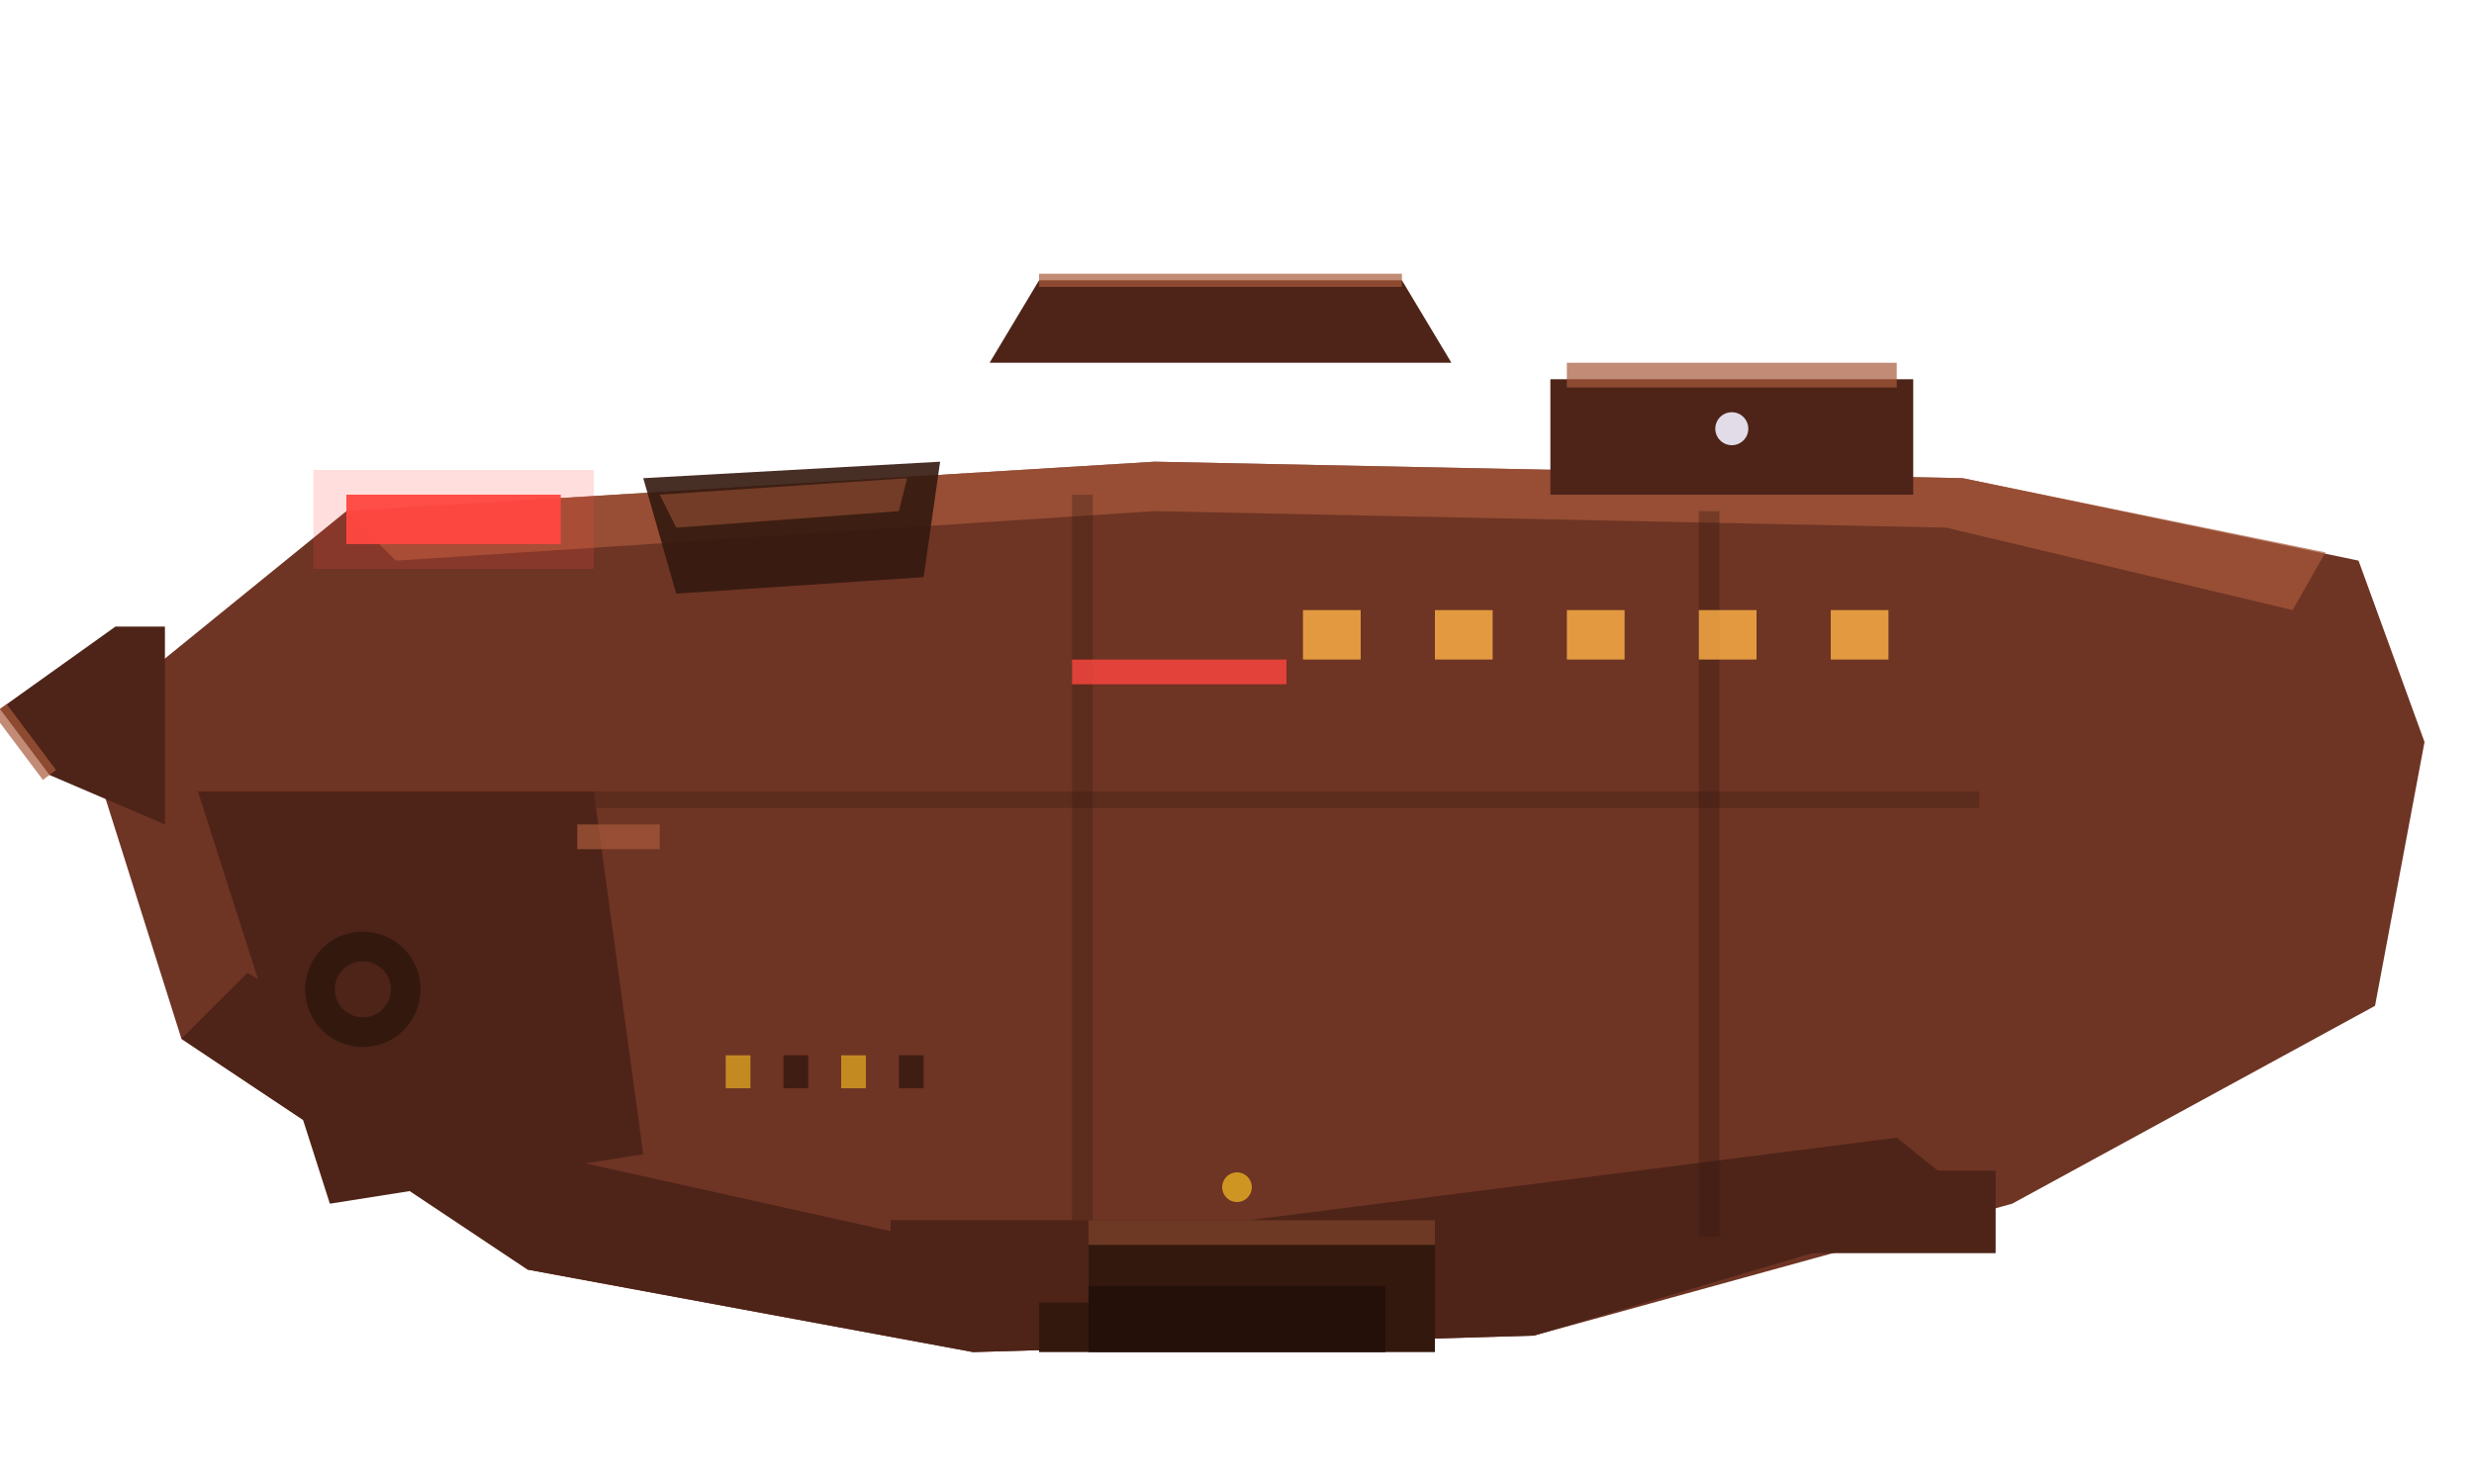
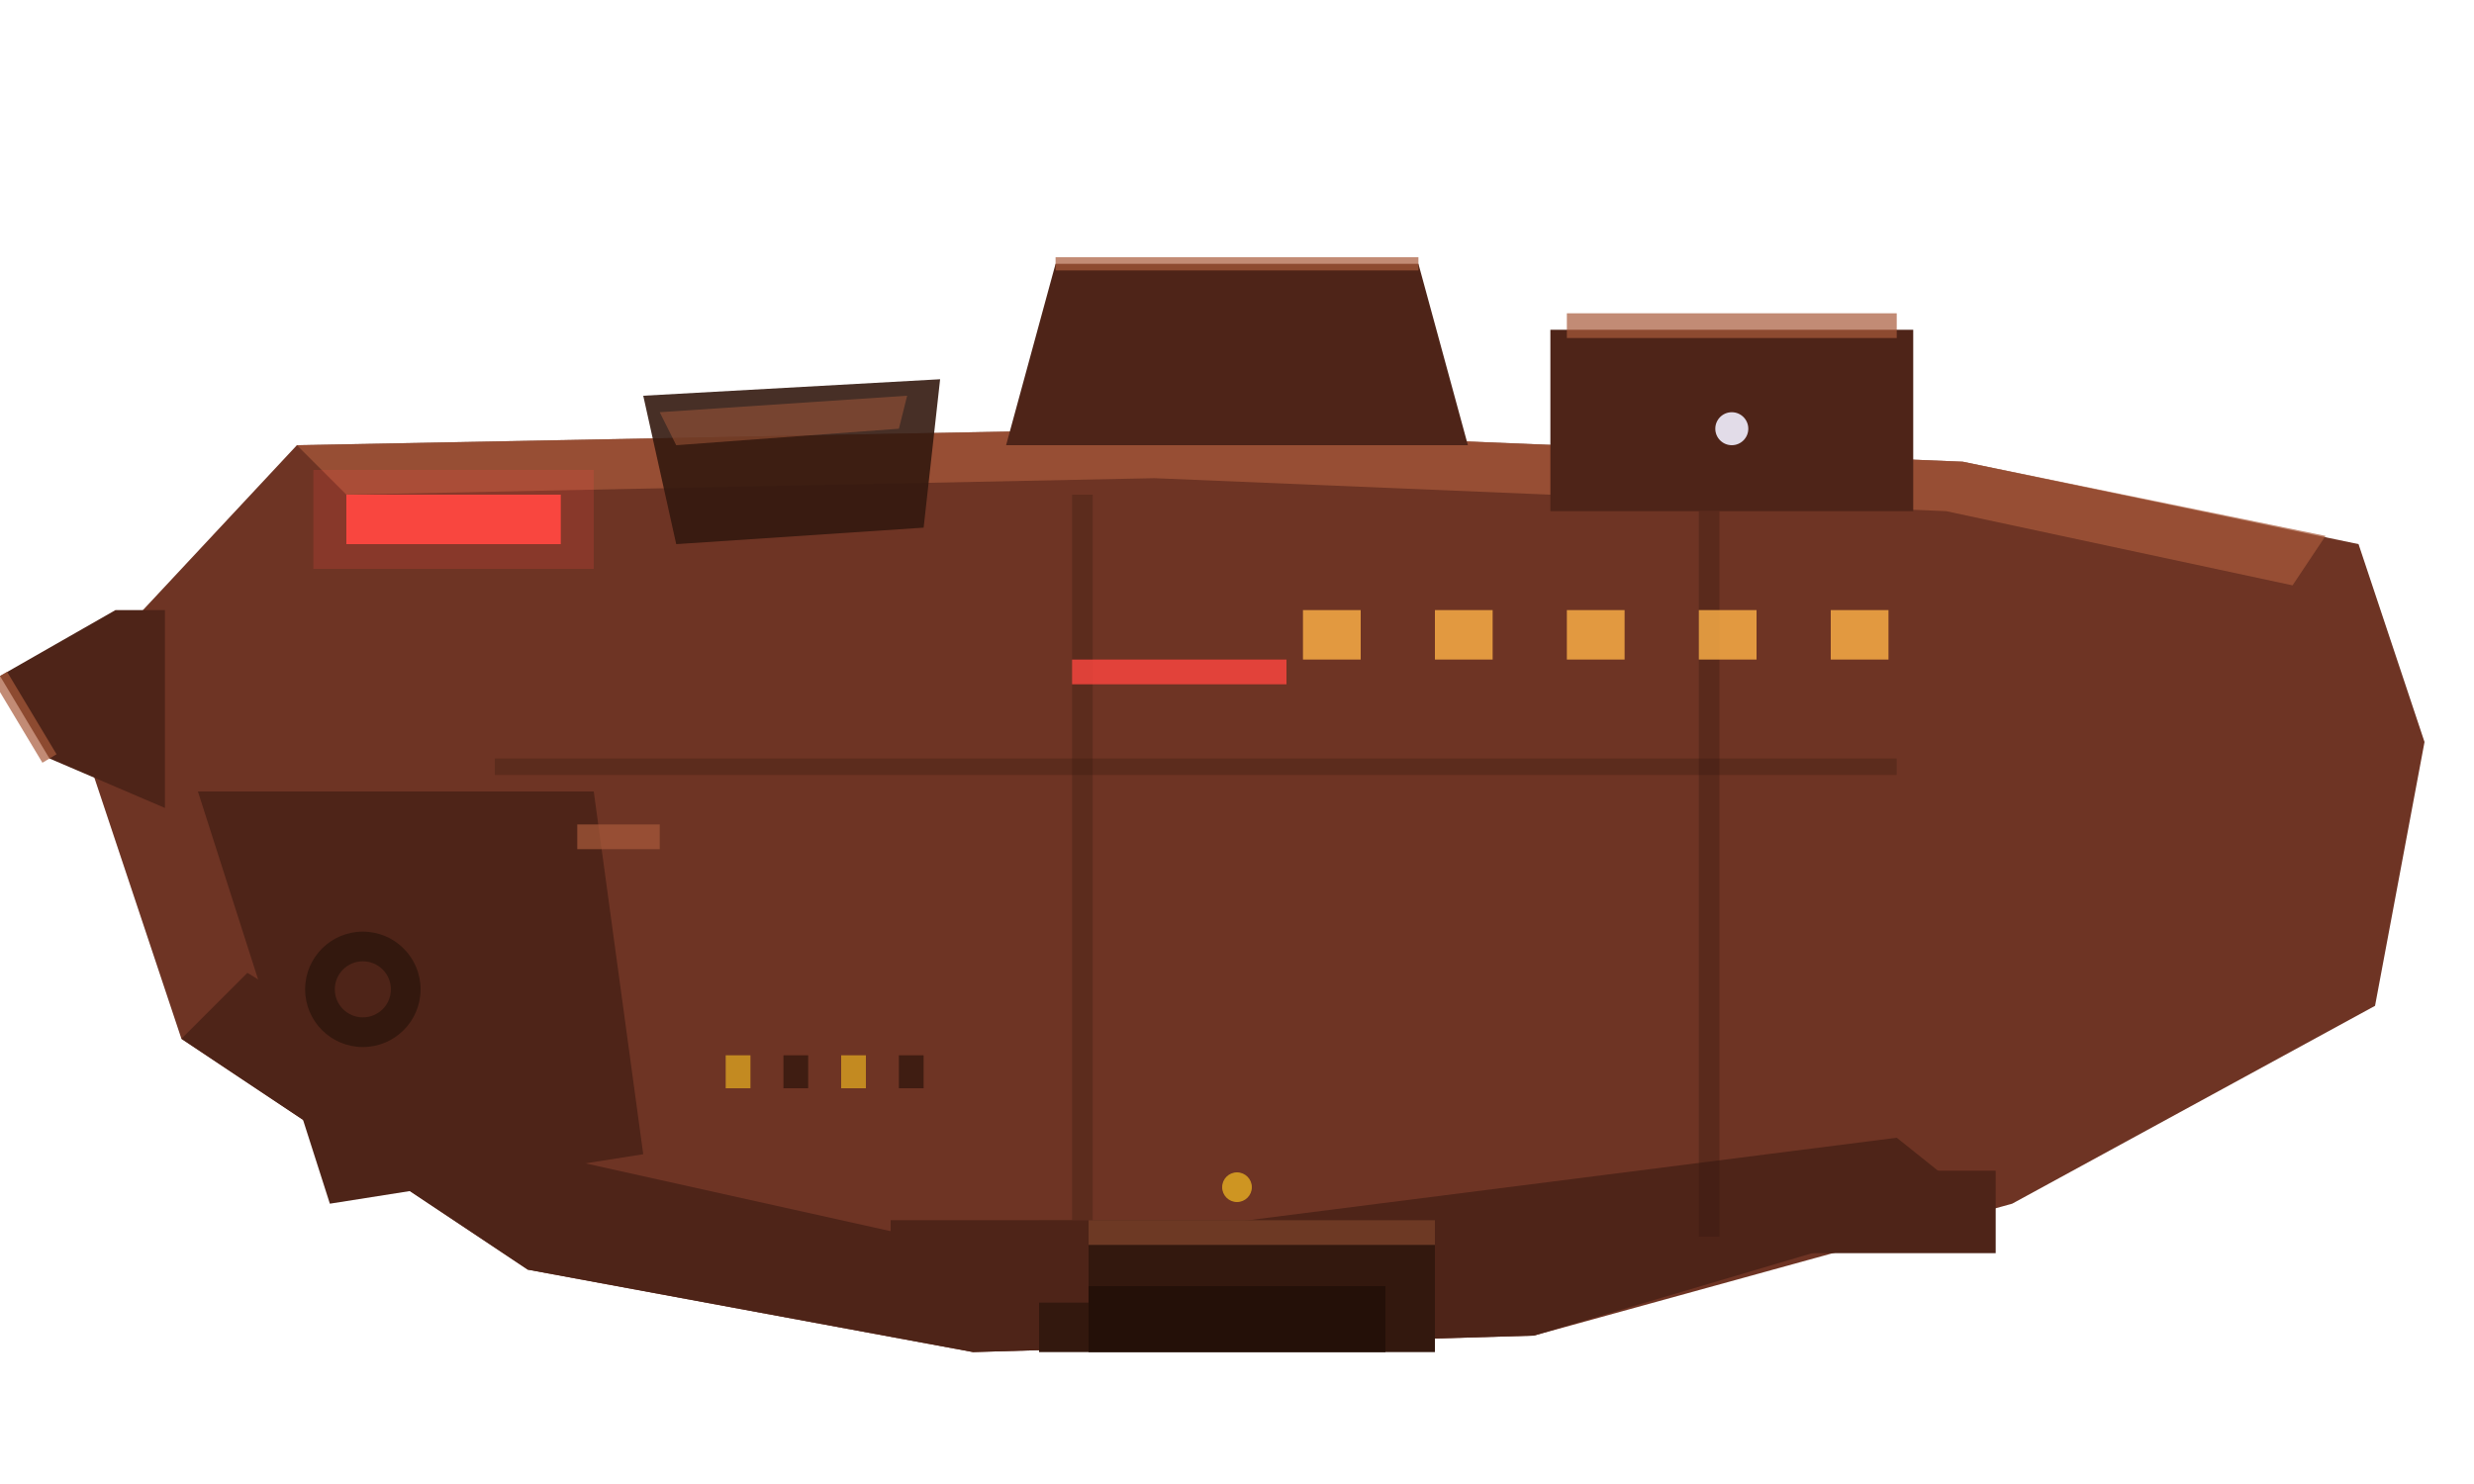
<svg xmlns="http://www.w3.org/2000/svg" viewBox="0 0 300 180" width="300" height="180">
  <defs>

</defs>
-   <polygon points="10,88 42,62 140,56 238,58 286,68 294,90 288,122 244,146 186,162 118,164 64,154 22,126" fill="#6e3424" />
-   <polygon points="42,62 140,56 238,58 282,67 278,74 236,64 140,62 48,68" fill="#a85a3a" opacity="0.7" />
+   <polygon points="8,84 36,54 140,52 238,56 286,66 294,90 288,122 244,146 186,162 118,164 64,154 22,126" fill="#6e3424" />
+   <polygon points="36,54 140,52 238,56 282,65 278,71 236,62 140,58 42,60" fill="#a85a3a" opacity="0.7" />
  <polygon points="22,126 64,154 118,164 186,162 240,146 230,138 120,152 66,140 30,118" fill="#4e2418" />
  <rect x="130" y="60" width="2.5" height="96" fill="#33180e" opacity="0.3" />
  <rect x="206" y="62" width="2.5" height="88" fill="#33180e" opacity="0.35" />
-   <rect x="60" y="96" width="180" height="2" fill="#33180e" opacity="0.3" />
+   <rect x="60" y="92" width="170" height="2" fill="#33180e" opacity="0.3" />
  <rect x="158" y="74" width="7" height="6" fill="#ffb347" opacity="0.8" />
  <rect x="174" y="74" width="7" height="6" fill="#ffb347" opacity="0.8" />
  <rect x="190" y="74" width="7" height="6" fill="#ffb347" opacity="0.8" />
  <rect x="206" y="74" width="7" height="6" fill="#ffb347" opacity="0.8" />
  <rect x="222" y="74" width="7" height="6" fill="#ffb347" opacity="0.8" />
  <polygon points="24,96 72,96 78,140 40,146" fill="#4e2418" />
  <circle cx="44" cy="120" r="7" fill="#33180e" />
  <circle cx="44" cy="120" r="3.4" fill="#4e2418" />
  <rect x="70" y="100" width="10" height="3" fill="#a85a3a" opacity="0.7" />
-   <rect x="188" y="46" width="44" height="14" fill="#4e2418" />
-   <rect x="190" y="44" width="40" height="3" fill="#a85a3a" opacity="0.7" />
+   <rect x="188" y="40" width="44" height="22" fill="#4e2418" />
+   <rect x="190" y="38" width="40" height="3" fill="#a85a3a" opacity="0.7" />
  <circle cx="210" cy="52" r="2" fill="#f2f0ff" opacity="0.9" />
  <rect x="126" y="148" width="48" height="16" fill="#33180e" />
  <rect x="126" y="148" width="48" height="3" fill="#a85a3a" opacity="0.5" />
  <rect x="132" y="156" width="36" height="8" fill="#241008" />
  <circle cx="150" cy="144" r="1.8" fill="#d8a021" opacity="0.9" />
  <rect x="108" y="148" width="24" height="10" fill="#4e2418" />
  <rect x="218" y="142" width="24" height="10" fill="#4e2418" />
-   <polygon points="0,86 14,76 20,76 20,100 6,94" fill="#4e2418" />
-   <line x1="0" y1="86" x2="6" y2="94" stroke="#a85a3a" stroke-width="2" opacity="0.7" />
+   <polygon points="0,82 14,74 20,74 20,98 6,92" fill="#4e2418" />
+   <line x1="0" y1="82" x2="6" y2="92" stroke="#a85a3a" stroke-width="2" opacity="0.7" />
  <rect x="38" y="57" width="34" height="12" fill="#ff4640" opacity="0.18" />
  <rect x="42" y="60" width="26" height="6" fill="#ff4640" opacity="0.95" />
-   <polygon points="78,58 114,56 112,70 82,72" fill="#33180e" opacity="0.9" />
-   <polygon points="80,60 110,58 109,62 82,64" fill="#a85a3a" opacity="0.5" />
-   <polygon points="120,44 176,44 170,34 126,34" fill="#4e2418" />
-   <line x1="126" y1="34" x2="170" y2="34" stroke="#a85a3a" stroke-width="1.6" opacity="0.7" />
+   <polygon points="78,48 114,46 112,64 82,66" fill="#33180e" opacity="0.9" />
+   <polygon points="80,50 110,48 109,52 82,54" fill="#a85a3a" opacity="0.5" />
+   <polygon points="122,54 178,54 172,32 128,32" fill="#4e2418" />
+   <line x1="128" y1="32" x2="172" y2="32" stroke="#a85a3a" stroke-width="1.6" opacity="0.7" />
  <rect x="130" y="80" width="26" height="3" fill="#ff4640" opacity="0.8" />
  <rect x="88" y="128" width="3" height="4" fill="#d8a021" opacity="0.8" />
  <rect x="95" y="128" width="3" height="4" fill="#33180e" opacity="0.8" />
  <rect x="102" y="128" width="3" height="4" fill="#d8a021" opacity="0.8" />
  <rect x="109" y="128" width="3" height="4" fill="#33180e" opacity="0.8" />
</svg>
